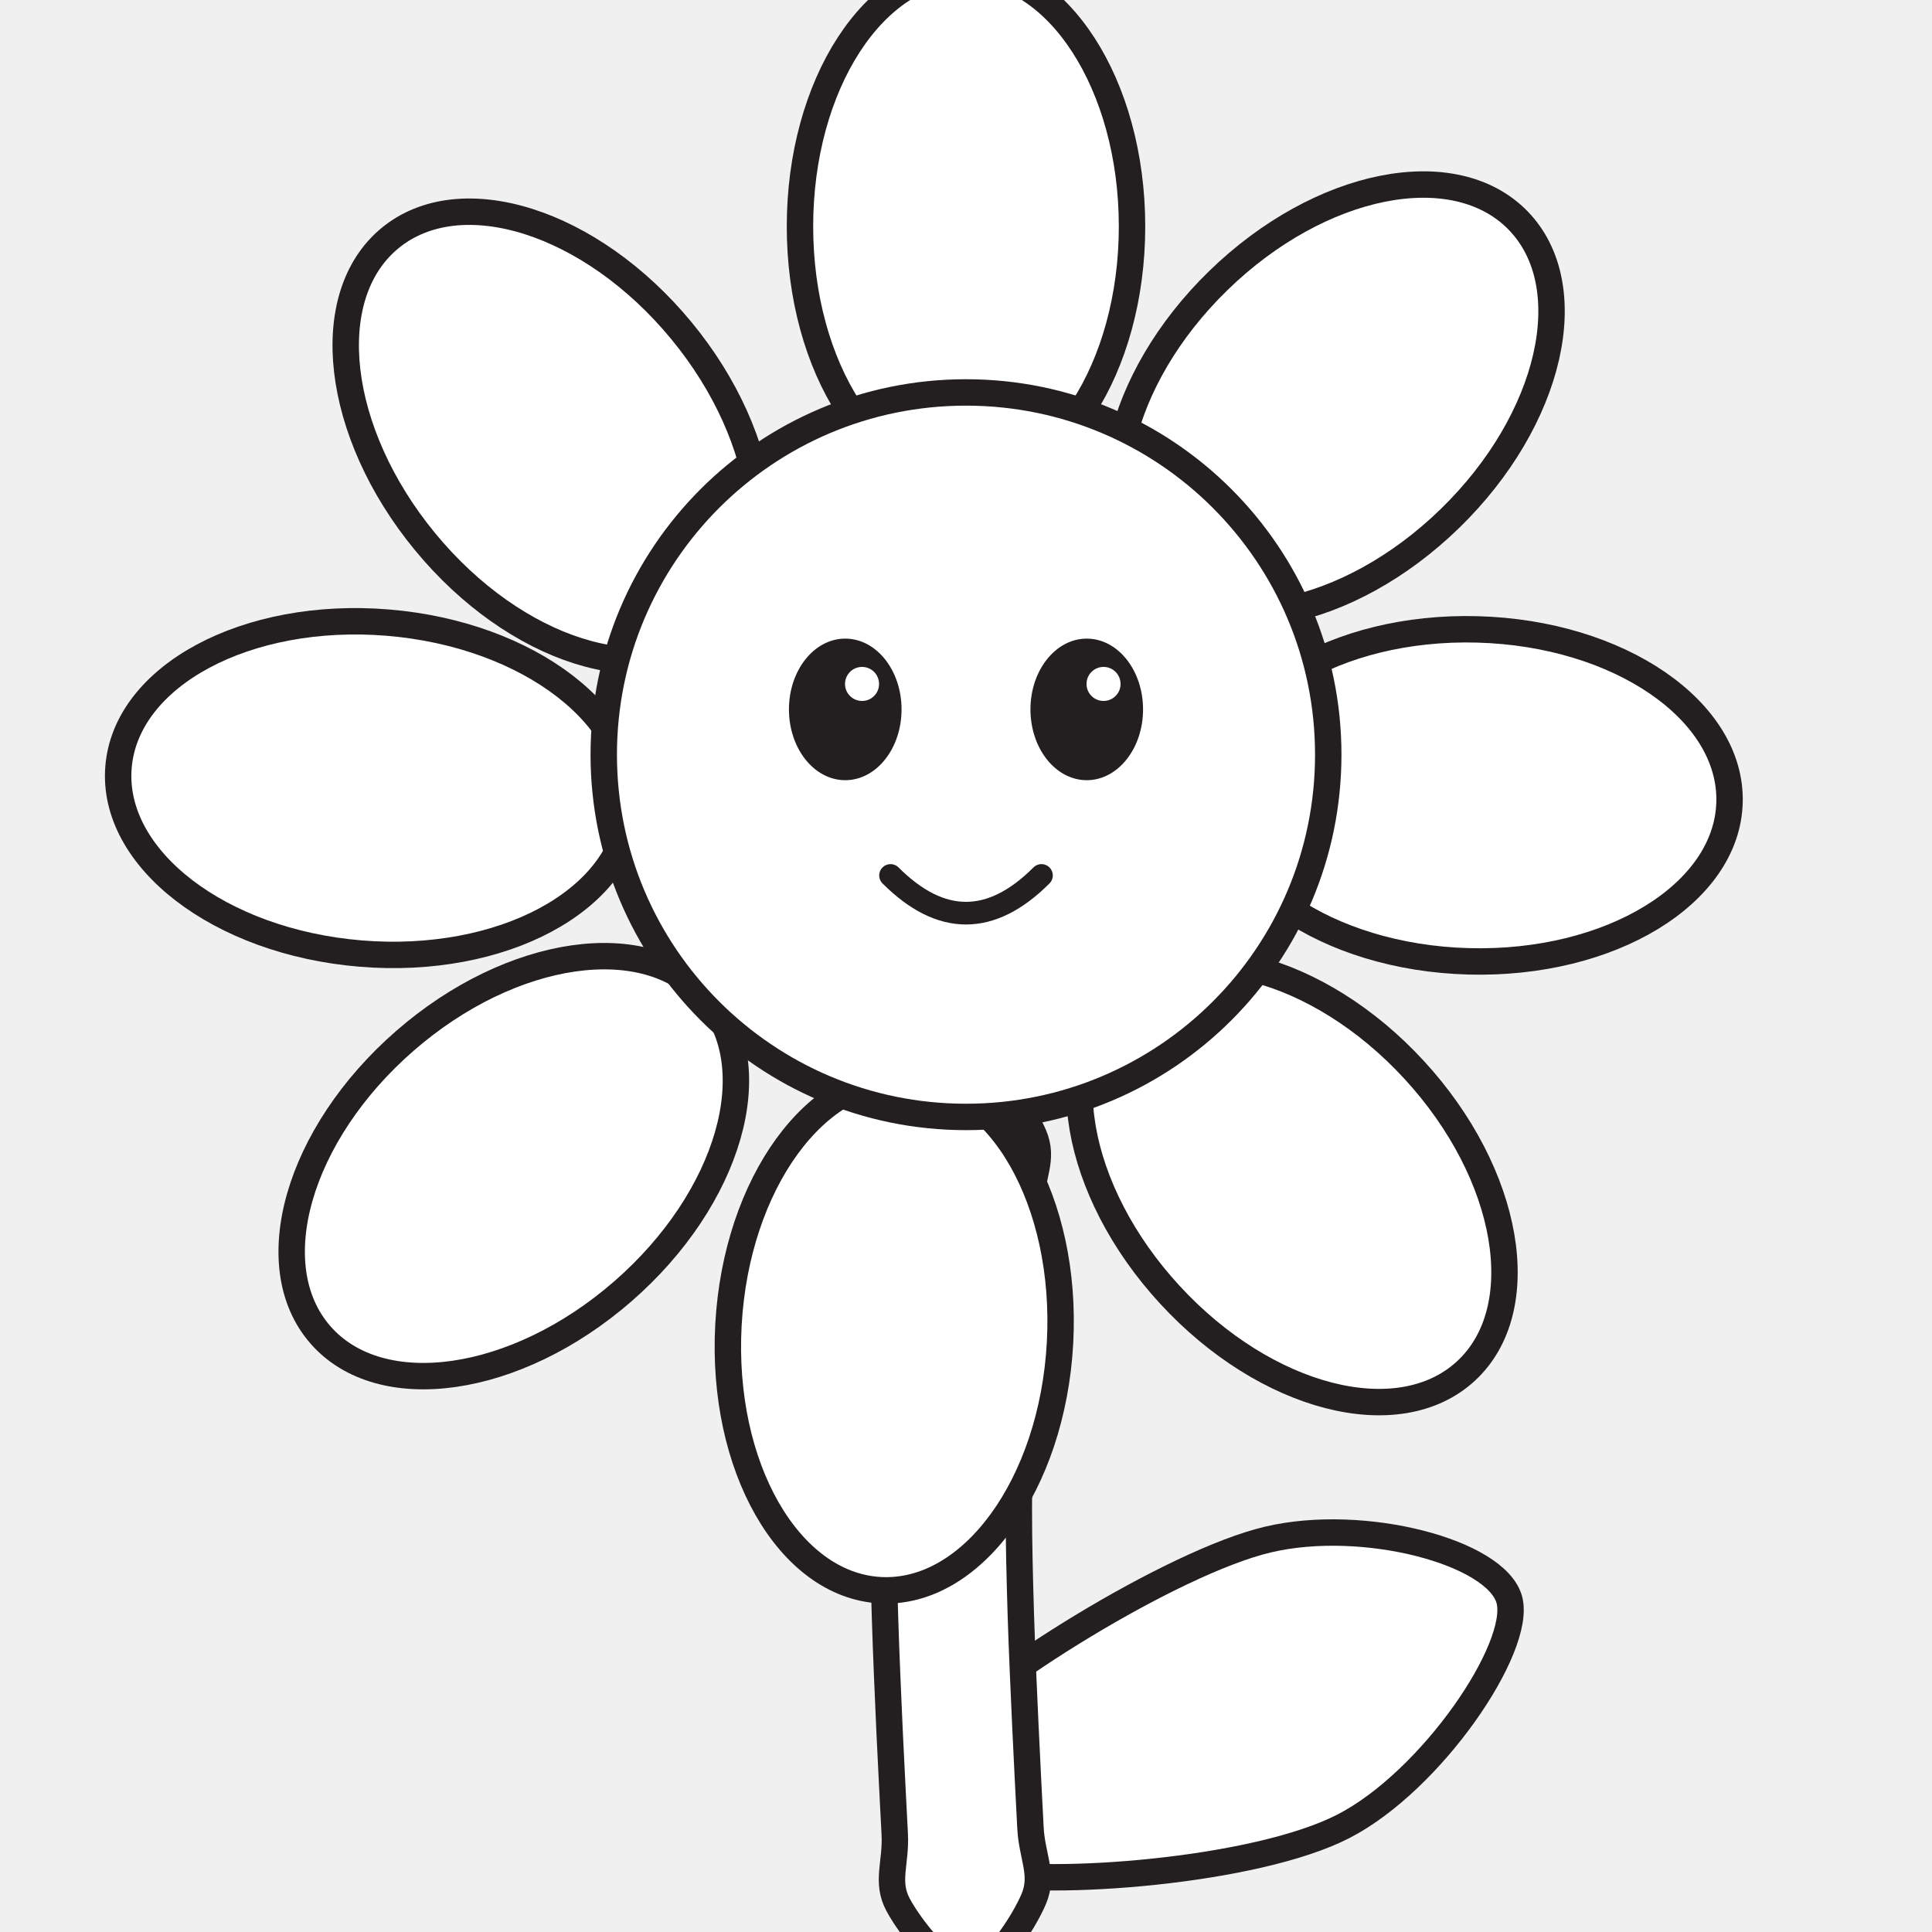
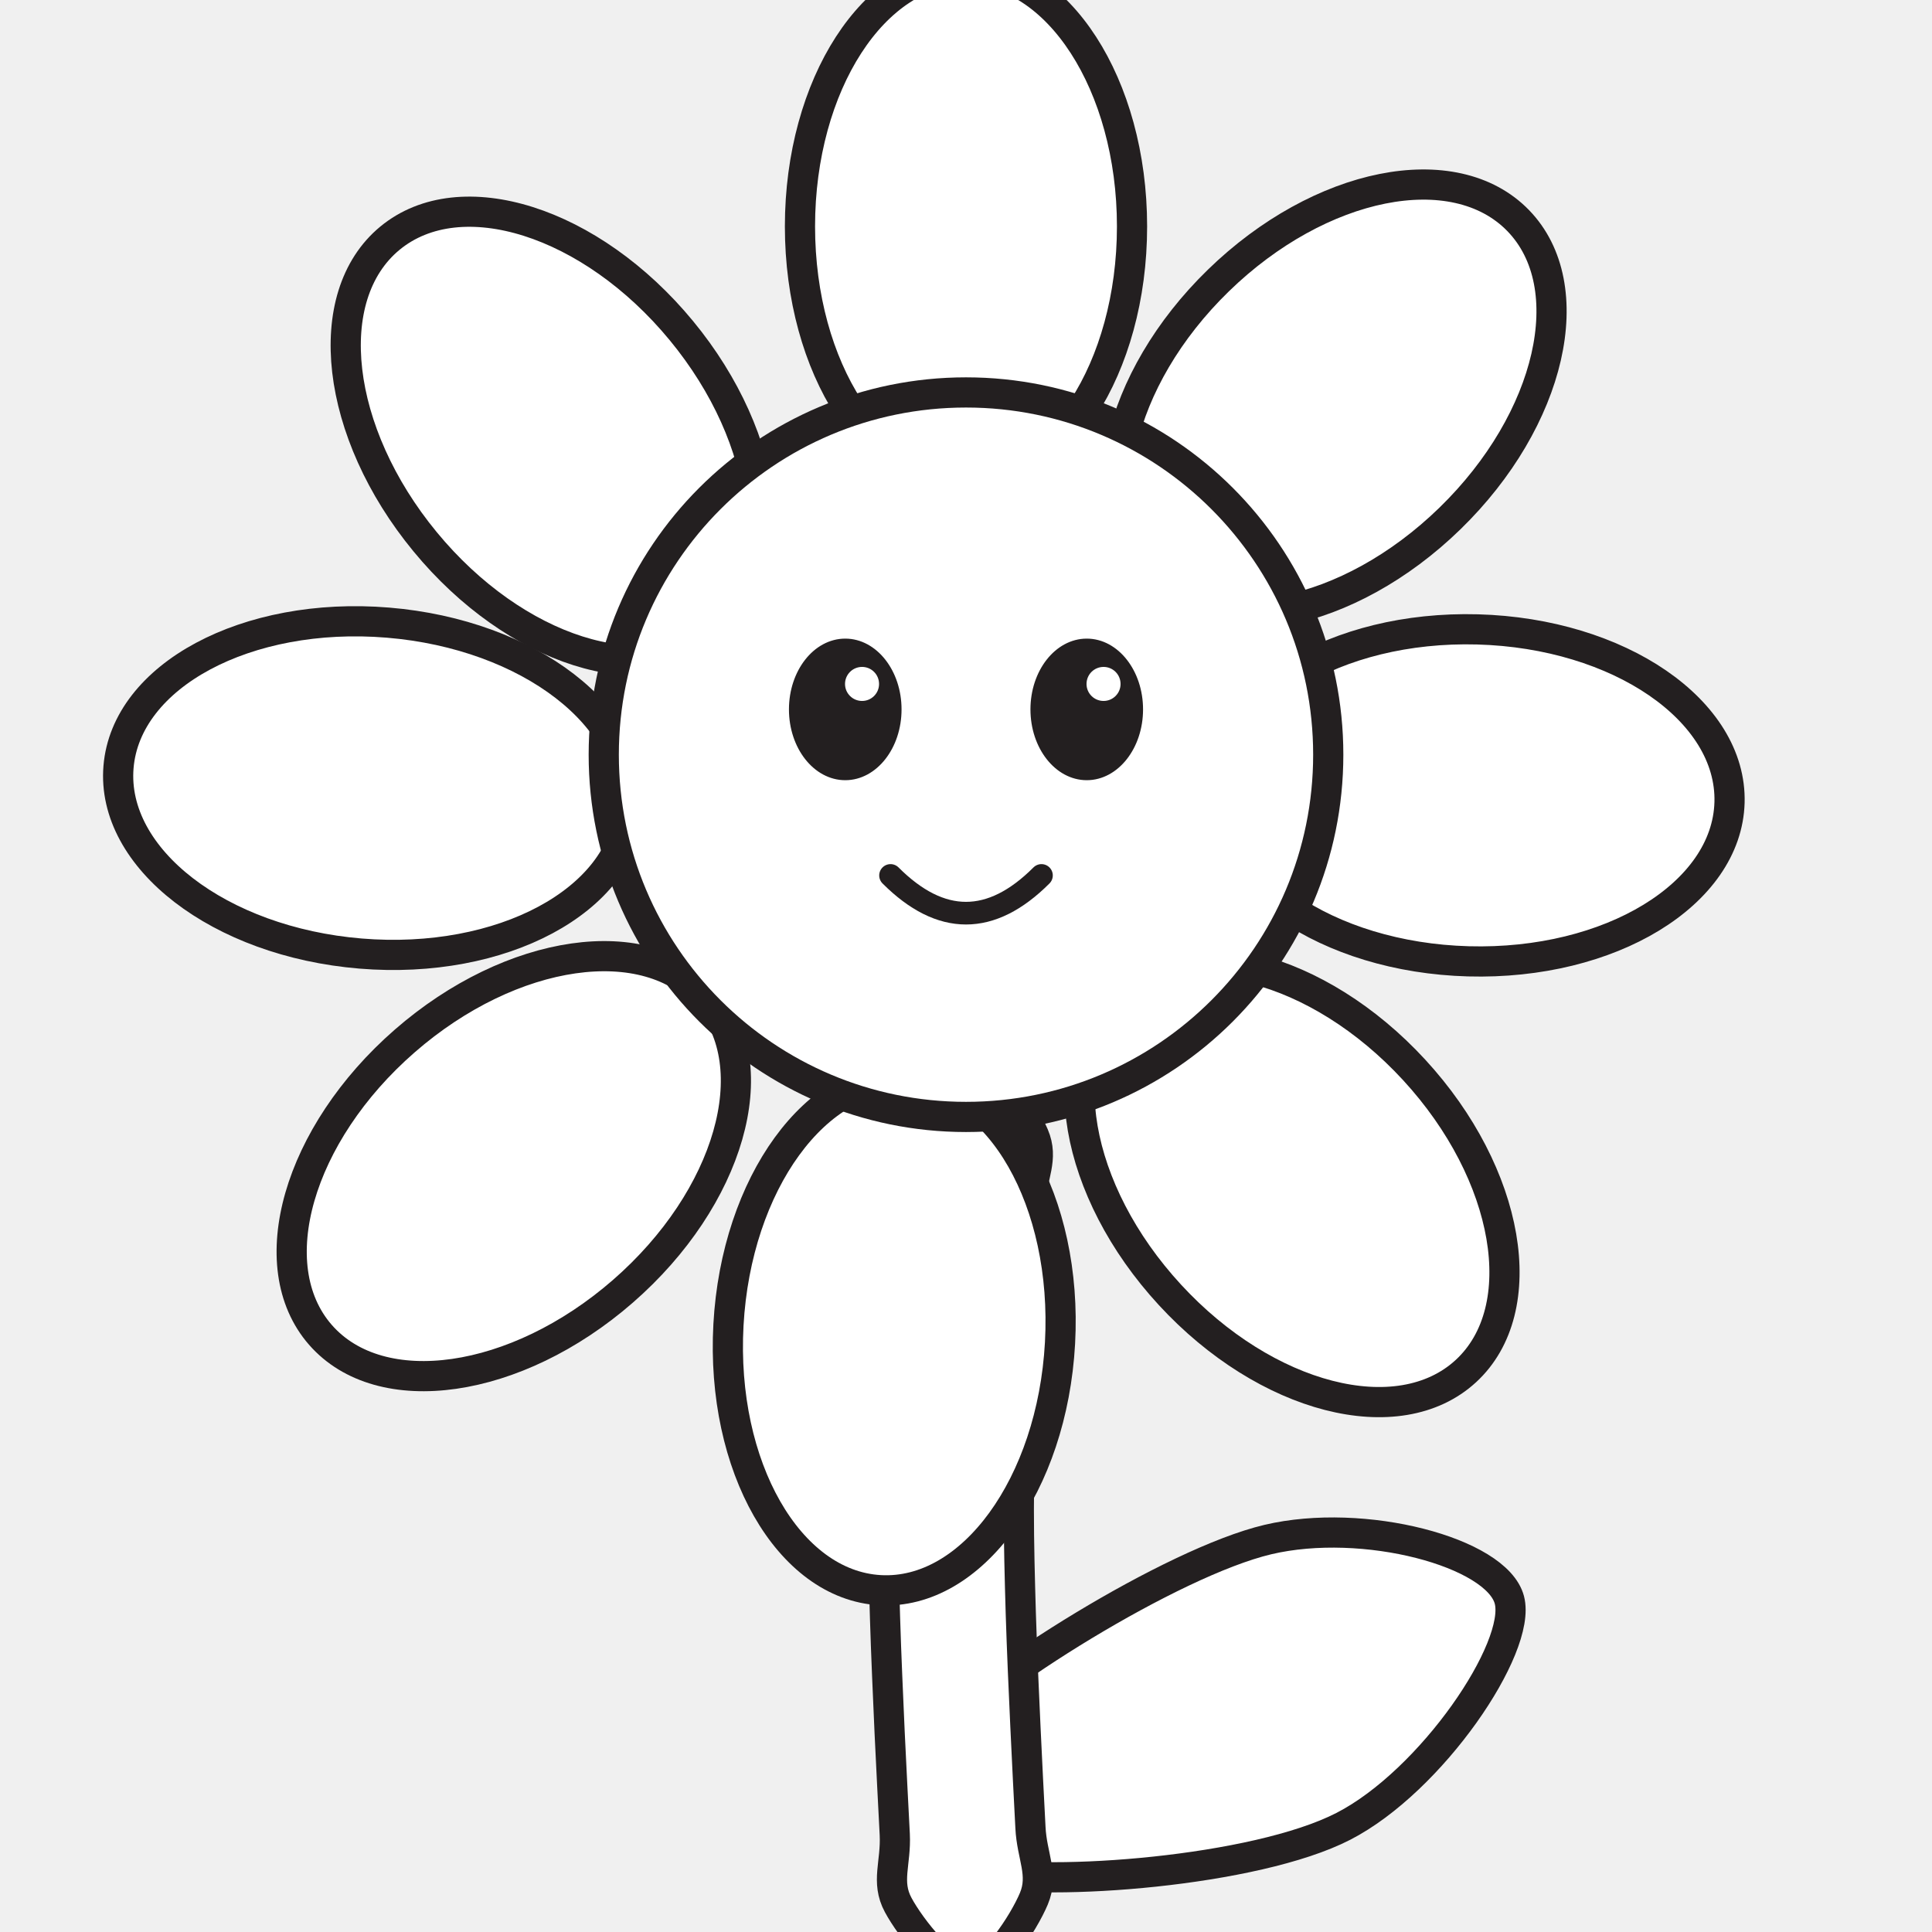
<svg xmlns="http://www.w3.org/2000/svg" viewBox="0 0 256 256" stroke-linecap="round" stroke-linejoin="round">
-   <path d="M124 230C130.33 222.67 155.33 207 168 204C180.67 201 198.33 205.67 200 212C201.67 218.33 189.67 236 178 242C166.33 248 139 250 130 248C121 246 117.67 237.33 124 230Z" fill="#FFFFFF" stroke="#231F20" stroke-width="3.5" />
-   <path d="M119.01 149.58C117.36 152.56 118.75 154.83 118.56 158.46C118.37 162.08 118.1 166.74 117.89 171.31C117.67 175.89 117.42 181.11 117.27 185.89C117.12 190.67 117 195.25 117 200C117 204.75 117.12 209.44 117.27 214.36C117.42 219.29 117.67 224.76 117.88 229.54C118.1 234.33 118.37 239.26 118.56 243.07C118.75 246.88 117.36 249.34 119.01 252.41C120.65 255.47 125.43 261.58 128.43 261.44C131.42 261.31 135.64 254.81 136.99 251.59C138.34 248.38 136.72 245.97 136.54 242.15C136.35 238.34 136.08 233.44 135.87 228.71C135.65 223.98 135.41 218.58 135.26 213.79C135.12 209.01 135 204.55 135 200C135 195.45 135.12 191.12 135.26 186.48C135.4 181.85 135.65 176.7 135.86 172.19C136.08 167.68 136.35 163.05 136.53 159.42C136.72 155.79 138.34 153.57 136.99 150.42C135.64 147.28 131.44 140.7 128.45 140.56C125.45 140.42 120.66 146.59 119.01 149.58Z" fill="#FFFFFF" stroke="#231F20" stroke-width="3.5" />
-   <path d="M150 30C150 48.78 140.15 64 128 64C115.85 64 106 48.78 106 30C106 11.22 115.85 -4 128 -4C140.15 -4 150 11.22 150 30Z" fill="#FFFFFF" stroke="#231F20" stroke-width="3.5" />
-   <path d="M193.05 66.06C179.78 79.34 162.05 83.14 153.46 74.54C144.86 65.95 148.66 48.22 161.94 34.95C175.22 21.67 192.95 17.87 201.54 26.46C210.13 35.05 206.33 52.78 193.05 66.06Z" fill="#FFFFFF" stroke="#231F20" stroke-width="3.5" transform="rotate(0.7853982)" />
-   <path d="M198 122C179.22 122 164 112.15 164 100C164 87.85 179.22 78 198 78C216.78 78 232 87.85 232 100C232 112.15 216.78 122 198 122Z" fill="#FFFFFF" stroke="#231F20" stroke-width="3.5" transform="rotate(1.570796)" />
-   <path d="M161.94 165.05C148.66 151.78 144.86 134.05 153.46 125.46C162.05 116.86 179.78 120.66 193.05 133.94C206.33 147.22 210.13 164.95 201.54 173.54C192.95 182.13 175.22 178.33 161.94 165.05Z" fill="#FFFFFF" stroke="#231F20" stroke-width="3.5" transform="rotate(2.356194)" />
-   <path d="M106 170C106 151.22 115.85 136 128 136C140.15 136 150 151.22 150 170C150 188.78 140.15 204 128 204C115.85 204 106 188.78 106 170Z" fill="#FFFFFF" stroke="#231F20" stroke-width="3.5" transform="rotate(3.141593)" />
-   <path d="M62.95 133.94C76.22 120.66 93.95 116.86 102.54 125.46C111.14 134.05 107.34 151.78 94.06 165.05C80.78 178.33 63.05 182.13 54.46 173.54C45.87 164.95 49.67 147.22 62.95 133.94Z" fill="#FFFFFF" stroke="#231F20" stroke-width="3.5" transform="rotate(3.926991)" />
-   <path d="M58 78C76.78 78 92 87.85 92 100C92 112.15 76.78 122 58 122C39.22 122 24 112.15 24 100C24 87.85 39.22 78 58 78Z" fill="#FFFFFF" stroke="#231F20" stroke-width="3.5" transform="rotate(4.712389)" />
-   <path d="M94.06 34.95C107.34 48.22 111.14 65.95 102.54 74.54C93.95 83.14 76.22 79.34 62.95 66.06C49.67 52.78 45.87 35.05 54.46 26.46C63.05 17.87 80.78 21.67 94.06 34.95Z" fill="#FFFFFF" stroke="#231F20" stroke-width="3.5" transform="rotate(5.497787)" />
-   <path d="M176 100C176 126.51 154.51 148 128 148C101.49 148 80 126.51 80 100C80 73.49 101.49 52 128 52C154.51 52 176 73.49 176 100Z" fill="#FFFFFF" stroke="#231F20" stroke-width="3.5" />
+   <path d="M124 230C130.33 222.67 155.33 207 168 204C180.67 201 198.33 205.67 200 212C201.67 218.33 189.67 236 178 242C166.33 248 139 250 130 248C121 246 117.67 237.33 124 230Z" fill="#FFFFFF" stroke="#231F20" stroke-width="4" />
+   <path d="M119.01 149.58C117.36 152.56 118.75 154.83 118.56 158.46C118.37 162.08 118.1 166.74 117.89 171.31C117.67 175.89 117.42 181.11 117.27 185.89C117.12 190.67 117 195.25 117 200C117 204.75 117.12 209.44 117.27 214.36C117.42 219.29 117.67 224.76 117.88 229.54C118.1 234.33 118.37 239.26 118.56 243.07C118.75 246.88 117.36 249.34 119.01 252.41C120.65 255.47 125.43 261.58 128.43 261.44C131.42 261.31 135.64 254.81 136.99 251.59C138.34 248.38 136.72 245.97 136.54 242.15C136.35 238.34 136.08 233.44 135.87 228.71C135.65 223.98 135.41 218.58 135.26 213.79C135.12 209.01 135 204.55 135 200C135 195.45 135.12 191.12 135.26 186.48C135.4 181.85 135.65 176.7 135.86 172.19C136.08 167.68 136.35 163.05 136.53 159.42C136.72 155.79 138.34 153.57 136.99 150.42C135.64 147.28 131.44 140.7 128.45 140.56C125.45 140.42 120.66 146.59 119.01 149.58Z" fill="#FFFFFF" stroke="#231F20" stroke-width="4" />
+   <path d="M150 30C150 48.78 140.15 64 128 64C115.85 64 106 48.78 106 30C106 11.22 115.85 -4 128 -4C140.15 -4 150 11.22 150 30Z" fill="#FFFFFF" stroke="#231F20" stroke-width="4" />
+   <path d="M193.05 66.06C179.78 79.34 162.05 83.14 153.46 74.54C144.86 65.95 148.66 48.22 161.94 34.95C175.22 21.67 192.95 17.87 201.54 26.46C210.13 35.05 206.33 52.78 193.05 66.06Z" fill="#FFFFFF" stroke="#231F20" stroke-width="4" transform="rotate(0.7853982)" />
+   <path d="M198 122C179.22 122 164 112.15 164 100C164 87.85 179.22 78 198 78C216.78 78 232 87.85 232 100C232 112.15 216.78 122 198 122Z" fill="#FFFFFF" stroke="#231F20" stroke-width="4" transform="rotate(1.570796)" />
+   <path d="M161.94 165.05C148.66 151.78 144.86 134.05 153.46 125.46C162.05 116.86 179.78 120.66 193.05 133.94C206.33 147.22 210.13 164.95 201.54 173.54C192.95 182.13 175.22 178.33 161.94 165.05Z" fill="#FFFFFF" stroke="#231F20" stroke-width="4" transform="rotate(2.356194)" />
+   <path d="M106 170C106 151.22 115.85 136 128 136C140.15 136 150 151.22 150 170C150 188.78 140.15 204 128 204C115.85 204 106 188.78 106 170Z" fill="#FFFFFF" stroke="#231F20" stroke-width="4" transform="rotate(3.141593)" />
+   <path d="M62.95 133.94C76.22 120.66 93.95 116.86 102.54 125.46C111.14 134.05 107.34 151.78 94.06 165.05C80.78 178.33 63.05 182.13 54.46 173.54C45.87 164.95 49.67 147.22 62.95 133.94Z" fill="#FFFFFF" stroke="#231F20" stroke-width="4" transform="rotate(3.926991)" />
+   <path d="M58 78C76.78 78 92 87.85 92 100C92 112.15 76.78 122 58 122C39.22 122 24 112.15 24 100C24 87.85 39.22 78 58 78Z" fill="#FFFFFF" stroke="#231F20" stroke-width="4" transform="rotate(4.712389)" />
+   <path d="M94.06 34.95C107.34 48.22 111.14 65.95 102.54 74.54C93.95 83.14 76.22 79.34 62.95 66.06C49.67 52.78 45.87 35.05 54.46 26.46C63.05 17.87 80.78 21.67 94.06 34.95Z" fill="#FFFFFF" stroke="#231F20" stroke-width="4" transform="rotate(5.497787)" />
+   <path d="M176 100C176 126.51 154.51 148 128 148C101.49 148 80 126.51 80 100C80 73.49 101.49 52 128 52C154.51 52 176 73.49 176 100Z" fill="#FFFFFF" stroke="#231F20" stroke-width="4" />
  <path d="M118.96 94C118.96 98.9 115.84 102.88 112 102.88C108.16 102.88 105.04 98.9 105.04 94C105.04 89.1 108.16 85.12 112 85.12C115.84 85.12 118.96 89.1 118.96 94Z" fill="#231F20" stroke="#231F20" stroke-width="1" data-eye="1" />
  <path d="M116.73 90.63C116.73 92.01 115.61 93.13 114.23 93.13C112.84 93.13 111.72 92.01 111.72 90.63C111.72 89.24 112.84 88.12 114.23 88.12C115.61 88.12 116.73 89.24 116.73 90.63Z" fill="#FFFFFF" stroke="#231F20" stroke-width="0.5" data-eye="1" />
  <path d="M150.96 94C150.96 98.9 147.84 102.88 144 102.88C140.16 102.88 137.04 98.9 137.04 94C137.04 89.1 140.16 85.12 144 85.12C147.84 85.12 150.96 89.1 150.96 94Z" fill="#231F20" stroke="#231F20" stroke-width="1" data-eye="1" />
  <path d="M148.73 90.63C148.73 92.01 147.61 93.13 146.23 93.13C144.84 93.13 143.72 92.01 143.72 90.63C143.72 89.24 144.84 88.12 146.23 88.12C147.61 88.12 148.73 89.24 148.73 90.63Z" fill="#FFFFFF" stroke="#231F20" stroke-width="0.5" data-eye="1" />
  <path d="M118 116 Q128 126 138 116" fill="none" stroke="#231F20" stroke-width="3" />
</svg>
